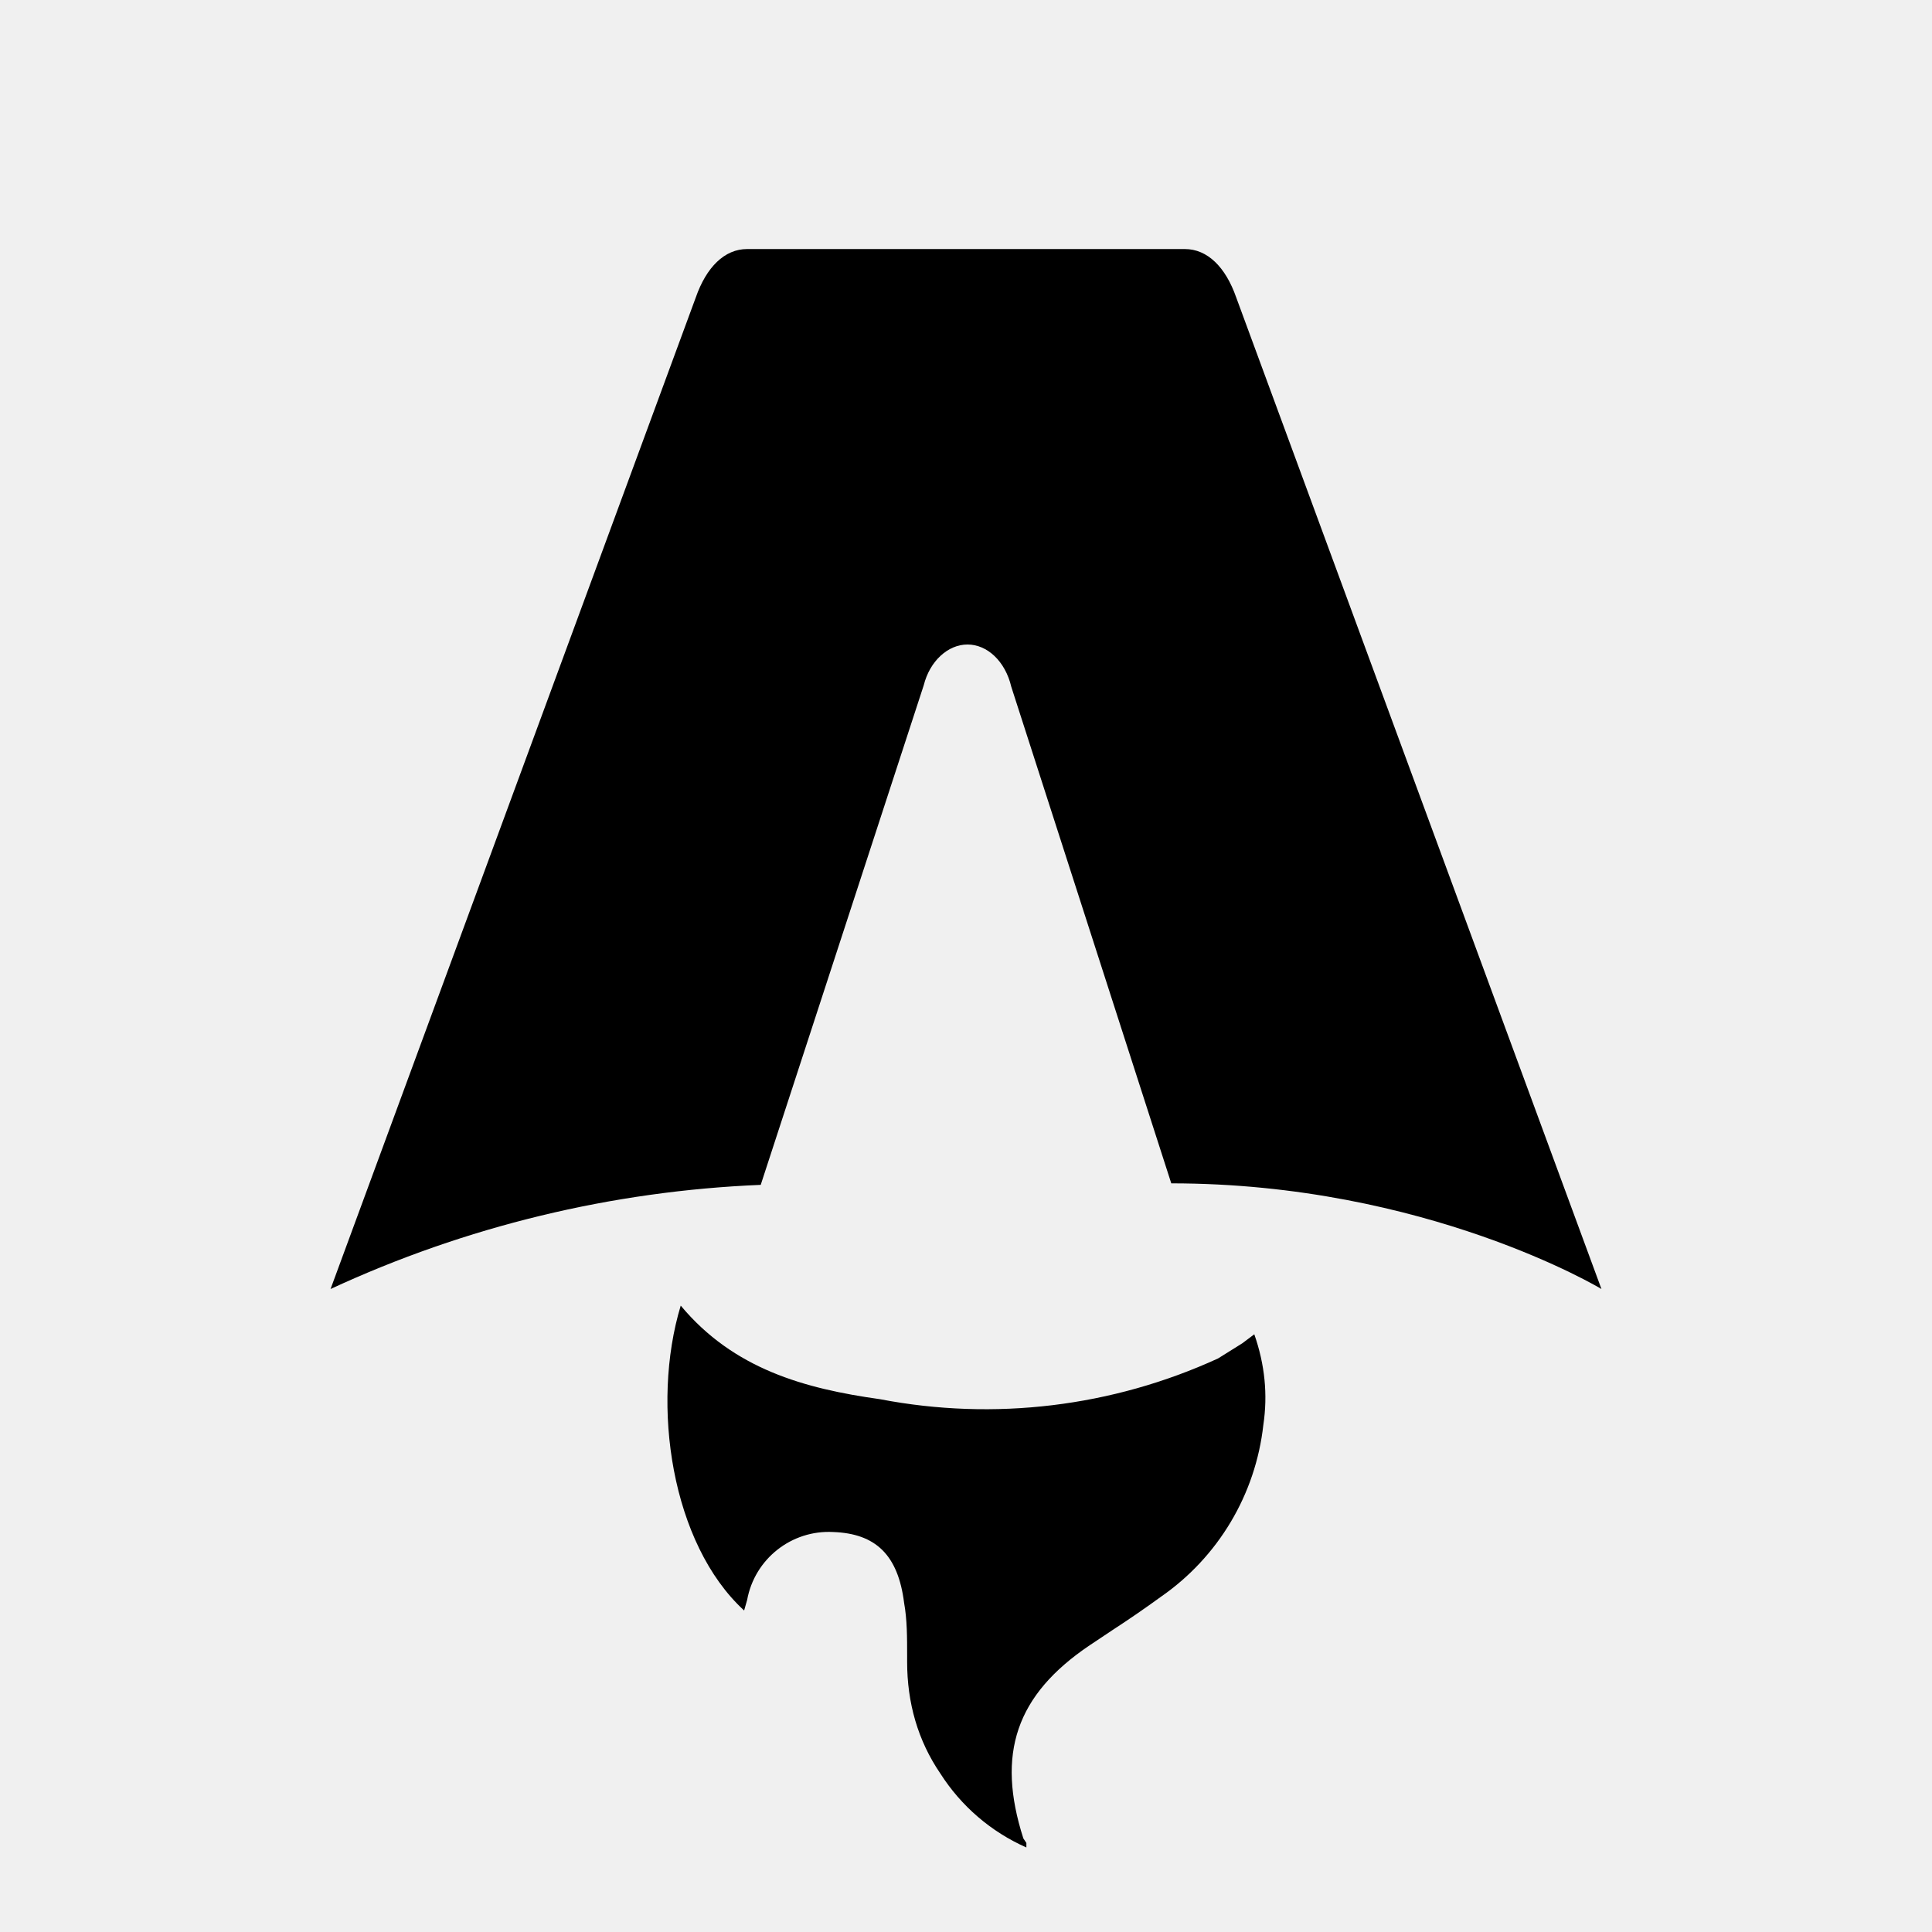
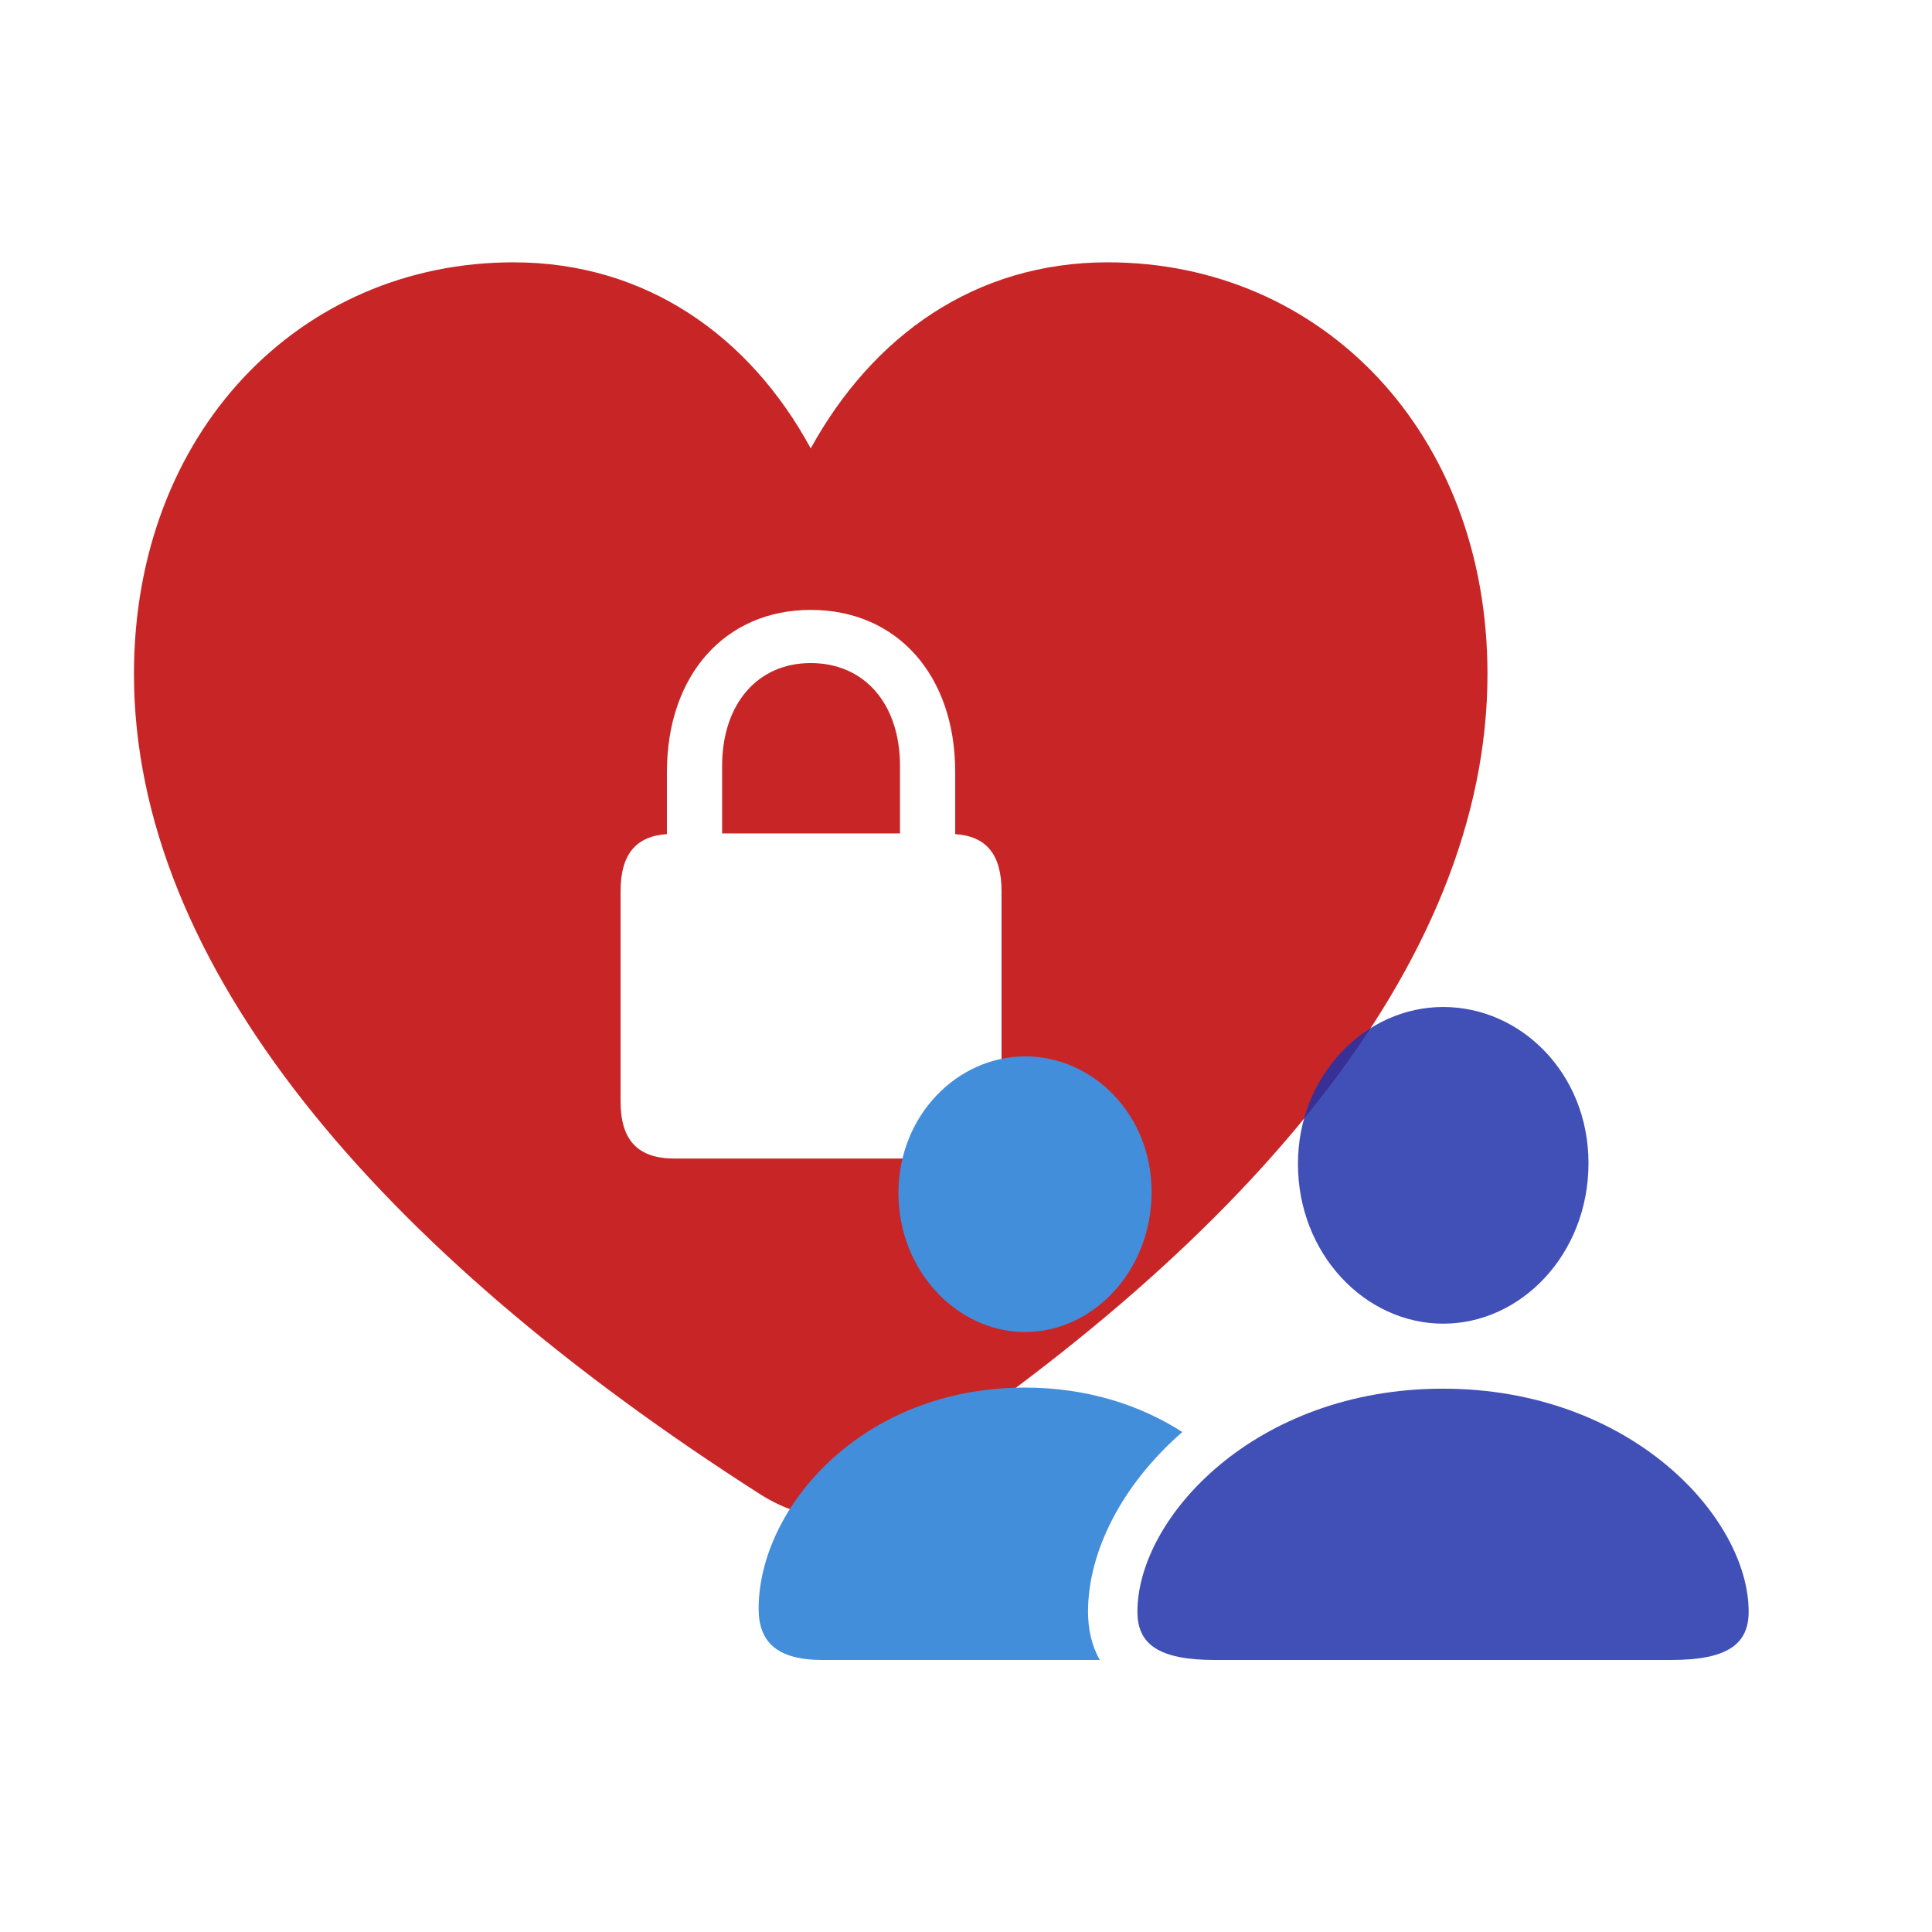
- <svg xmlns="http://www.w3.org/2000/svg" fill="none" viewBox="0 0 128 128">
-   <path d="M50.4 78.5a75.1 75.1 0 0 0-28.5 6.9l24.2-65.7c.7-2 1.9-3.2 3.4-3.2h29c1.5 0 2.7 1.2 3.4 3.2l24.2 65.7s-11.6-7-28.5-7L67 45.5c-.4-1.7-1.6-2.8-2.9-2.8-1.3 0-2.5 1.1-2.9 2.7L50.4 78.5Zm-1.1 28.2Zm-4.2-20.2c-2 6.6-.6 15.8 4.2 20.2a17.5 17.5 0 0 1 .2-.7 5.5 5.5 0 0 1 5.7-4.5c2.8.1 4.3 1.5 4.7 4.7.2 1.1.2 2.3.2 3.5v.4c0 2.7.7 5.2 2.2 7.4a13 13 0 0 0 5.7 4.9v-.3l-.2-.3c-1.8-5.6-.5-9.5 4.4-12.8l1.5-1a73 73 0 0 0 3.2-2.2 16 16 0 0 0 6.8-11.4c.3-2 .1-4-.6-6l-.8.6-1.6 1a37 37 0 0 1-22.4 2.7c-5-.7-9.7-2-13.2-6.2Z" />
-   <style>
-         path { fill: #000; }
-         @media (prefers-color-scheme: dark) {
-             path { fill: #FFF; }
-         }
-     </style>
+ <svg xmlns="http://www.w3.org/2000/svg" version="1.1" width="1024" height="1024">
+   <svg version="1.1" width="1024" height="1024">
+     <svg width="1024" height="1024" viewBox="0 0 1024 1024" fill="none">
+       <rect width="1024" height="1024" fill="white" />
+       <g clip-path="url(#clip0_1_2)">
+         <path d="M788.393 357.215C788.393 511.097 659.436 662.451 456.068 792.491C448.119 797.189 437.283 802.245 429.697 802.245C422.111 802.245 411.275 797.189 403.689 792.491C199.958 662.451 71 511.097 71 357.215C71 229.341 158.778 139.035 272.203 139.035C342.642 139.035 397.548 178.408 429.697 237.649C462.567 178.047 516.753 139.035 587.192 139.035C700.617 139.035 788.393 229.341 788.393 357.215ZM353.478 409.231V442.103C337.223 443.187 328.915 452.579 328.915 472.446V583.704C328.915 604.655 338.307 614.046 357.452 614.046H502.305C521.447 614.046 530.839 604.655 530.839 583.704V472.446C530.839 452.579 522.531 443.187 506.278 442.103V409.231C506.278 357.576 475.21 323.26 429.697 323.26C384.544 323.26 353.478 357.576 353.478 409.231ZM477.019 405.98V441.742H382.737V405.98C382.737 373.109 401.522 351.435 429.697 351.435C458.236 351.435 477.019 373.109 477.019 405.98Z" fill="#BE0000" fill-opacity="0.85" />
+       </g>
+       <g clip-path="url(#clip1_1_2)">
+         <path d="M626.662 759.012C594.685 786.811 576.679 822.338 576.679 854.219C576.679 863.353 578.527 872.164 582.937 879.822H435.968C411.714 879.822 402.089 870.197 402.089 852.679C402.089 799.552 456.372 735.451 543.186 735.451C576.088 735.451 604.318 744.66 626.662 759.012ZM610.365 631.891C610.365 673.662 579.181 706.001 543.378 706.001C507.382 706.001 476.198 673.662 476.198 632.276C476.198 591.083 507.575 559.899 543.378 559.899C578.989 559.899 610.365 590.313 610.365 631.891Z" fill="#428EDB" />
+         <path d="M764.936 701.573C806.321 701.573 841.932 664.615 841.932 616.492C841.932 568.947 806.128 533.721 764.936 533.721C723.744 533.721 687.94 569.717 687.94 616.877C687.94 664.615 723.55 701.573 764.936 701.573ZM643.858 879.822H885.82C916.042 879.822 926.822 871.159 926.822 854.219C926.822 804.557 864.647 736.029 764.743 736.029C665.032 736.029 602.857 804.557 602.857 854.219C602.857 871.159 613.637 879.822 643.858 879.822Z" fill="#2032AA" fill-opacity="0.85" />
+       </g>
+       <defs>
+         <clipPath id="clip0_1_2">
+           <rect width="730.761" height="685.245" fill="white" transform="translate(71 117)" />
+         </clipPath>
+         <clipPath id="clip1_1_2">
+           <rect width="569.968" height="398.266" fill="white" transform="translate(383.032 507.734)" />
+         </clipPath>
+       </defs>
+     </svg>
+   </svg>
+   <style>@media (prefers-color-scheme: light) { :root { filter: none; } }
+ @media (prefers-color-scheme: dark) { :root { filter: none; } }
+ </style>
</svg>
